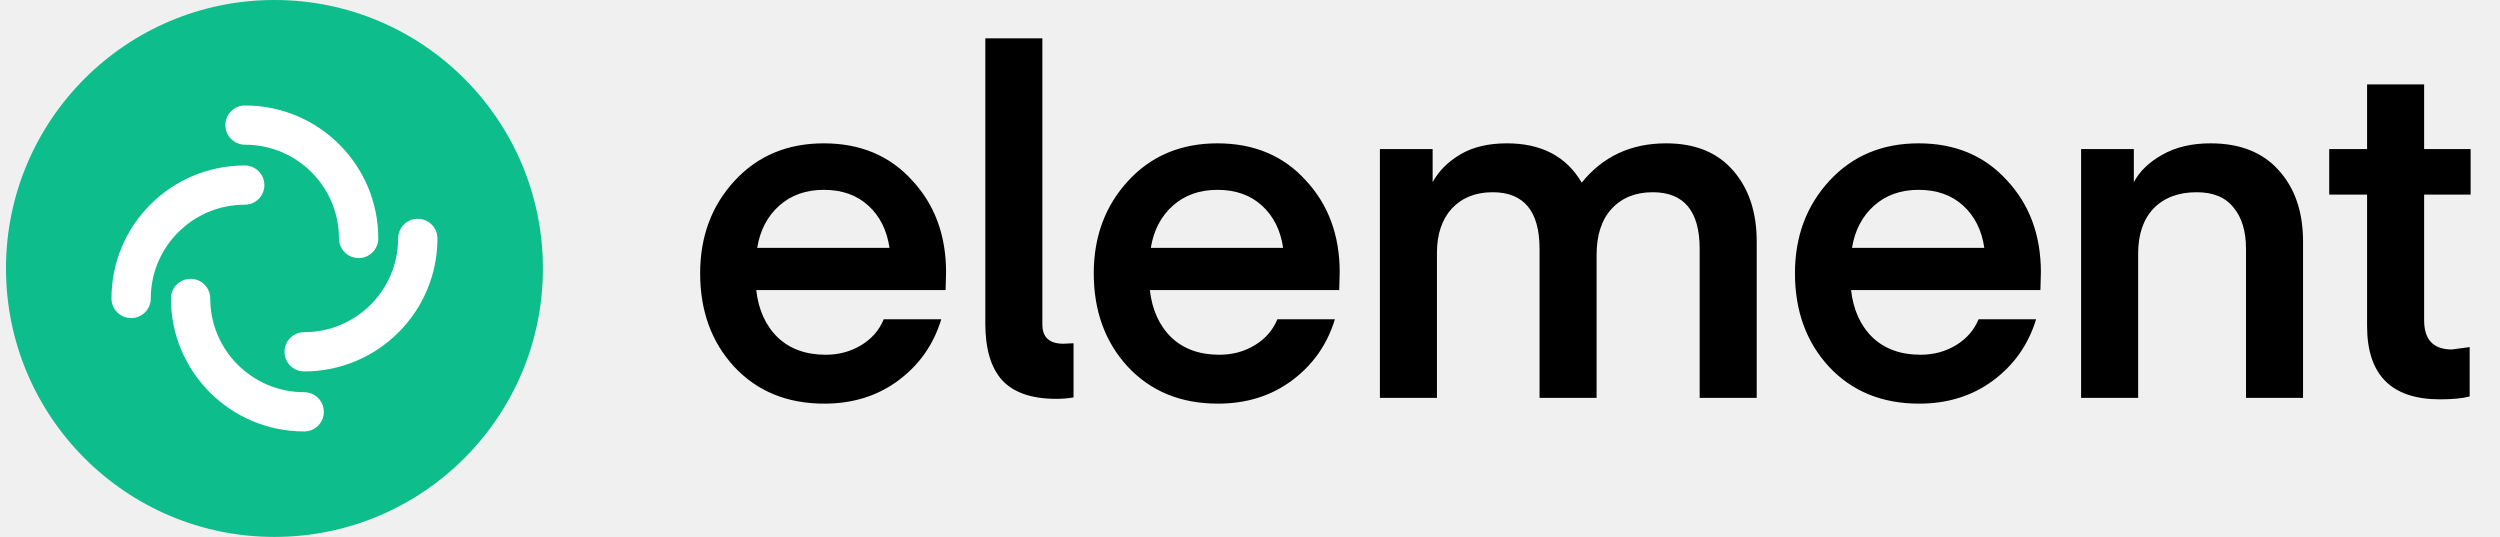
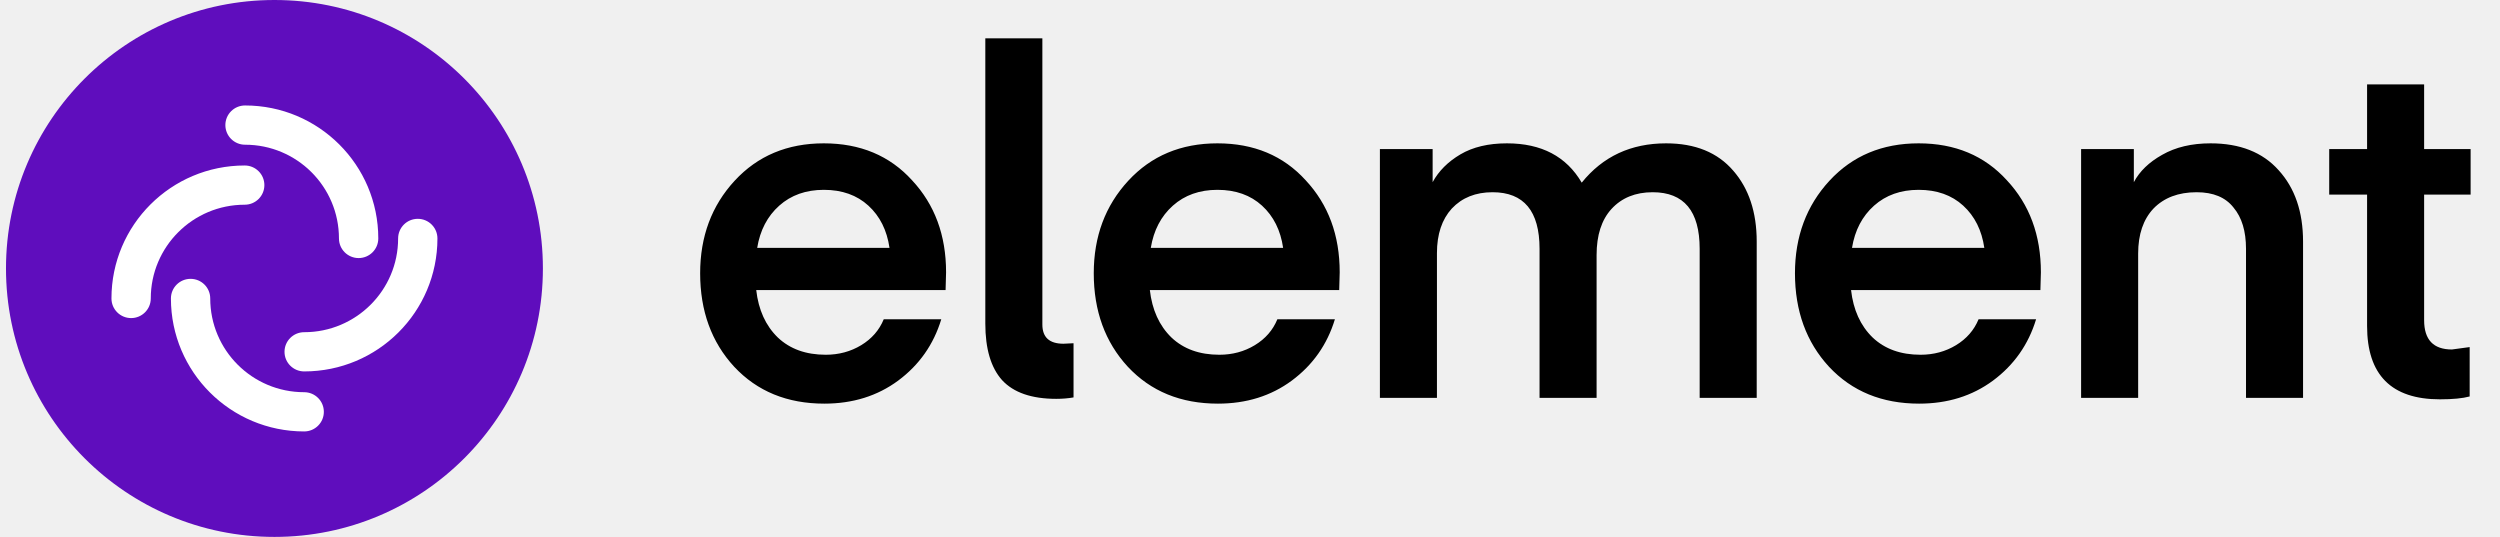
<svg xmlns="http://www.w3.org/2000/svg" width="149" height="32" viewBox="0 0 149 32" fill="none">
-   <path fill-rule="evenodd" clip-rule="evenodd" d="M16.357 32C25.194 32 32.357 24.837 32.357 16C32.357 7.163 25.194 0 16.357 0C7.521 0 0.357 7.163 0.357 16C0.357 24.837 7.521 32 16.357 32Z" fill="#0DBD8B" />
+   <path fill-rule="evenodd" clip-rule="evenodd" d="M16.357 32C25.194 32 32.357 24.837 32.357 16C32.357 7.163 25.194 0 16.357 0C7.521 0 0.357 7.163 0.357 16C0.357 24.837 7.521 32 16.357 32Z" fill="#5F0DBD" />
  <path fill-rule="evenodd" clip-rule="evenodd" d="M13.432 7.455C13.432 6.809 13.957 6.286 14.604 6.286C18.99 6.286 22.546 9.834 22.546 14.212C22.546 14.857 22.021 15.381 21.374 15.381C20.727 15.381 20.202 14.857 20.202 14.212C20.202 11.126 17.696 8.625 14.604 8.625C13.957 8.625 13.432 8.101 13.432 7.455Z" fill="white" />
  <path fill-rule="evenodd" clip-rule="evenodd" d="M24.9 13.042C25.547 13.042 26.071 13.566 26.071 14.212C26.071 18.589 22.515 22.137 18.129 22.137C17.482 22.137 16.957 21.614 16.957 20.968C16.957 20.322 17.482 19.799 18.129 19.799C21.221 19.799 23.728 17.297 23.728 14.212C23.728 13.566 24.252 13.042 24.9 13.042Z" fill="white" />
  <path fill-rule="evenodd" clip-rule="evenodd" d="M19.301 24.545C19.301 25.191 18.776 25.714 18.129 25.714C13.743 25.714 10.187 22.166 10.187 17.788C10.187 17.142 10.711 16.619 11.358 16.619C12.006 16.619 12.53 17.142 12.53 17.788C12.53 20.874 15.037 23.375 18.129 23.375C18.776 23.375 19.301 23.899 19.301 24.545Z" fill="white" />
  <path fill-rule="evenodd" clip-rule="evenodd" d="M7.815 18.958C7.167 18.958 6.643 18.434 6.643 17.788C6.643 13.411 10.199 9.863 14.585 9.863C15.232 9.863 15.757 10.386 15.757 11.032C15.757 11.678 15.232 12.201 14.585 12.201C11.493 12.201 8.986 14.703 8.986 17.788C8.986 18.434 8.462 18.958 7.815 18.958Z" fill="white" />
  <path d="M56.357 17.286H45.071C45.205 18.467 45.633 19.41 46.357 20.114C47.081 20.8 48.033 21.143 49.214 21.143C49.995 21.143 50.7 20.953 51.329 20.572C51.957 20.191 52.405 19.676 52.671 19.029H56.1C55.643 20.533 54.786 21.753 53.529 22.686C52.291 23.6 50.824 24.057 49.129 24.057C46.919 24.057 45.129 23.324 43.757 21.857C42.405 20.39 41.729 18.533 41.729 16.286C41.729 14.095 42.414 12.257 43.786 10.771C45.157 9.286 46.929 8.543 49.1 8.543C51.271 8.543 53.024 9.276 54.357 10.743C55.709 12.191 56.386 14.019 56.386 16.229L56.357 17.286ZM49.1 11.314C48.033 11.314 47.148 11.629 46.443 12.257C45.738 12.886 45.3 13.724 45.129 14.771H53.014C52.862 13.724 52.443 12.886 51.757 12.257C51.071 11.629 50.186 11.314 49.1 11.314ZM58.725 19.286V2.286H62.125V19.343C62.125 20.105 62.544 20.486 63.383 20.486L63.983 20.457V23.686C63.659 23.743 63.316 23.771 62.954 23.771C61.487 23.771 60.411 23.4 59.725 22.657C59.059 21.914 58.725 20.791 58.725 19.286ZM79.817 17.286H68.531C68.665 18.467 69.093 19.41 69.817 20.114C70.541 20.8 71.493 21.143 72.674 21.143C73.455 21.143 74.16 20.953 74.788 20.572C75.417 20.191 75.865 19.676 76.131 19.029H79.56C79.103 20.533 78.246 21.753 76.988 22.686C75.75 23.6 74.284 24.057 72.588 24.057C70.379 24.057 68.588 23.324 67.217 21.857C65.865 20.39 65.188 18.533 65.188 16.286C65.188 14.095 65.874 12.257 67.246 10.771C68.617 9.286 70.388 8.543 72.56 8.543C74.731 8.543 76.484 9.276 77.817 10.743C79.169 12.191 79.846 14.019 79.846 16.229L79.817 17.286ZM72.56 11.314C71.493 11.314 70.607 11.629 69.903 12.257C69.198 12.886 68.76 13.724 68.588 14.771H76.474C76.322 13.724 75.903 12.886 75.217 12.257C74.531 11.629 73.645 11.314 72.56 11.314ZM95.157 15.2V23.714H91.757V14.829C91.757 12.581 90.823 11.457 88.957 11.457C87.947 11.457 87.138 11.781 86.528 12.429C85.938 13.076 85.642 13.962 85.642 15.086V23.714H82.242V8.886H85.385V10.857C85.747 10.191 86.3 9.638 87.042 9.2C87.785 8.762 88.709 8.543 89.814 8.543C91.871 8.543 93.357 9.324 94.271 10.886C95.528 9.324 97.204 8.543 99.3 8.543C101.033 8.543 102.366 9.086 103.3 10.171C104.233 11.238 104.7 12.648 104.7 14.4V23.714H101.3V14.829C101.3 12.581 100.366 11.457 98.5 11.457C97.471 11.457 96.652 11.79 96.042 12.457C95.452 13.105 95.157 14.019 95.157 15.2ZM121.608 17.286H110.323C110.456 18.467 110.884 19.41 111.608 20.114C112.332 20.8 113.284 21.143 114.465 21.143C115.246 21.143 115.951 20.953 116.58 20.572C117.208 20.191 117.656 19.676 117.923 19.029H121.351C120.894 20.533 120.037 21.753 118.78 22.686C117.542 23.6 116.075 24.057 114.38 24.057C112.17 24.057 110.38 23.324 109.008 21.857C107.656 20.39 106.98 18.533 106.98 16.286C106.98 14.095 107.665 12.257 109.037 10.771C110.408 9.286 112.18 8.543 114.351 8.543C116.523 8.543 118.275 9.276 119.608 10.743C120.961 12.191 121.637 14.019 121.637 16.229L121.608 17.286ZM114.351 11.314C113.284 11.314 112.399 11.629 111.694 12.257C110.989 12.886 110.551 13.724 110.38 14.771H118.265C118.113 13.724 117.694 12.886 117.008 12.257C116.323 11.629 115.437 11.314 114.351 11.314ZM127.177 8.886V10.857C127.519 10.21 128.081 9.667 128.862 9.229C129.662 8.771 130.624 8.543 131.748 8.543C133.5 8.543 134.853 9.076 135.805 10.143C136.777 11.21 137.262 12.629 137.262 14.4V23.714H133.862V14.829C133.862 13.781 133.615 12.962 133.119 12.371C132.643 11.762 131.91 11.457 130.919 11.457C129.834 11.457 128.977 11.781 128.348 12.429C127.738 13.076 127.434 13.972 127.434 15.114V23.714H124.034V8.886H127.177ZM147.192 20.686V23.629C146.773 23.743 146.182 23.8 145.421 23.8C142.525 23.8 141.078 22.343 141.078 19.429V11.6H138.821V8.886H141.078V5.029H144.478V8.886H147.249V11.6H144.478V19.086C144.478 20.248 145.03 20.829 146.135 20.829L147.192 20.686Z" fill="black" />
</svg>
